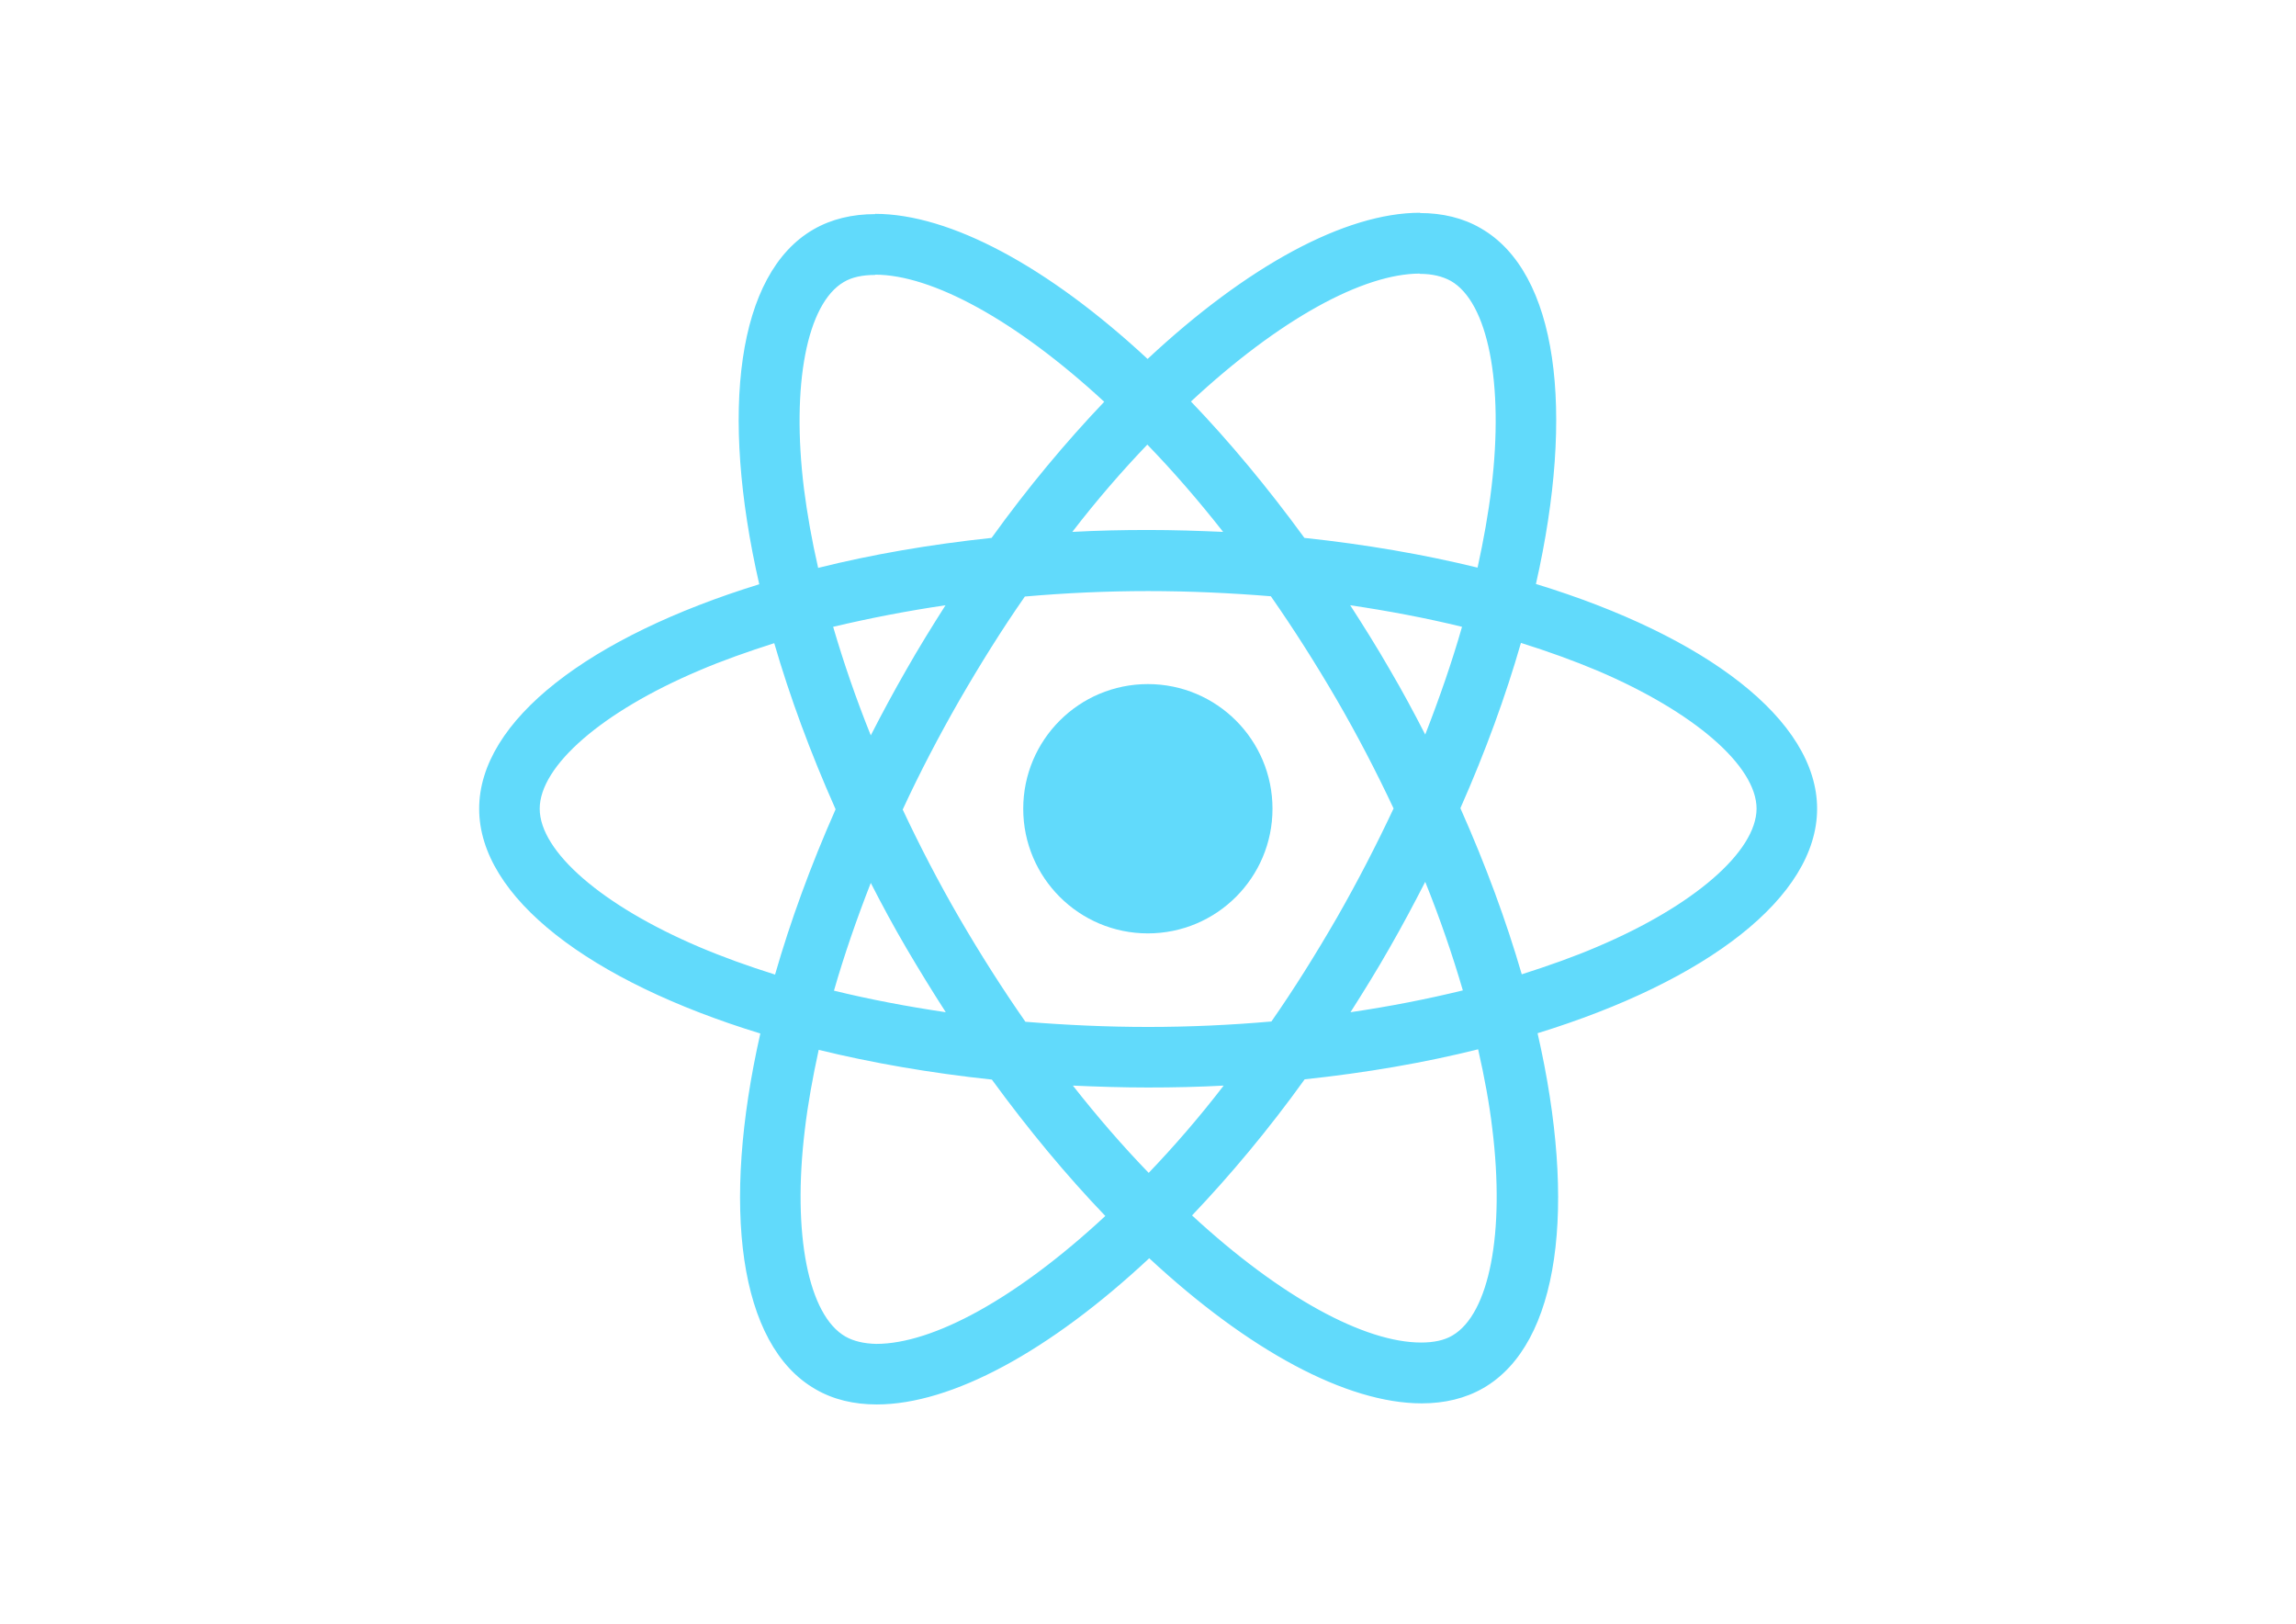
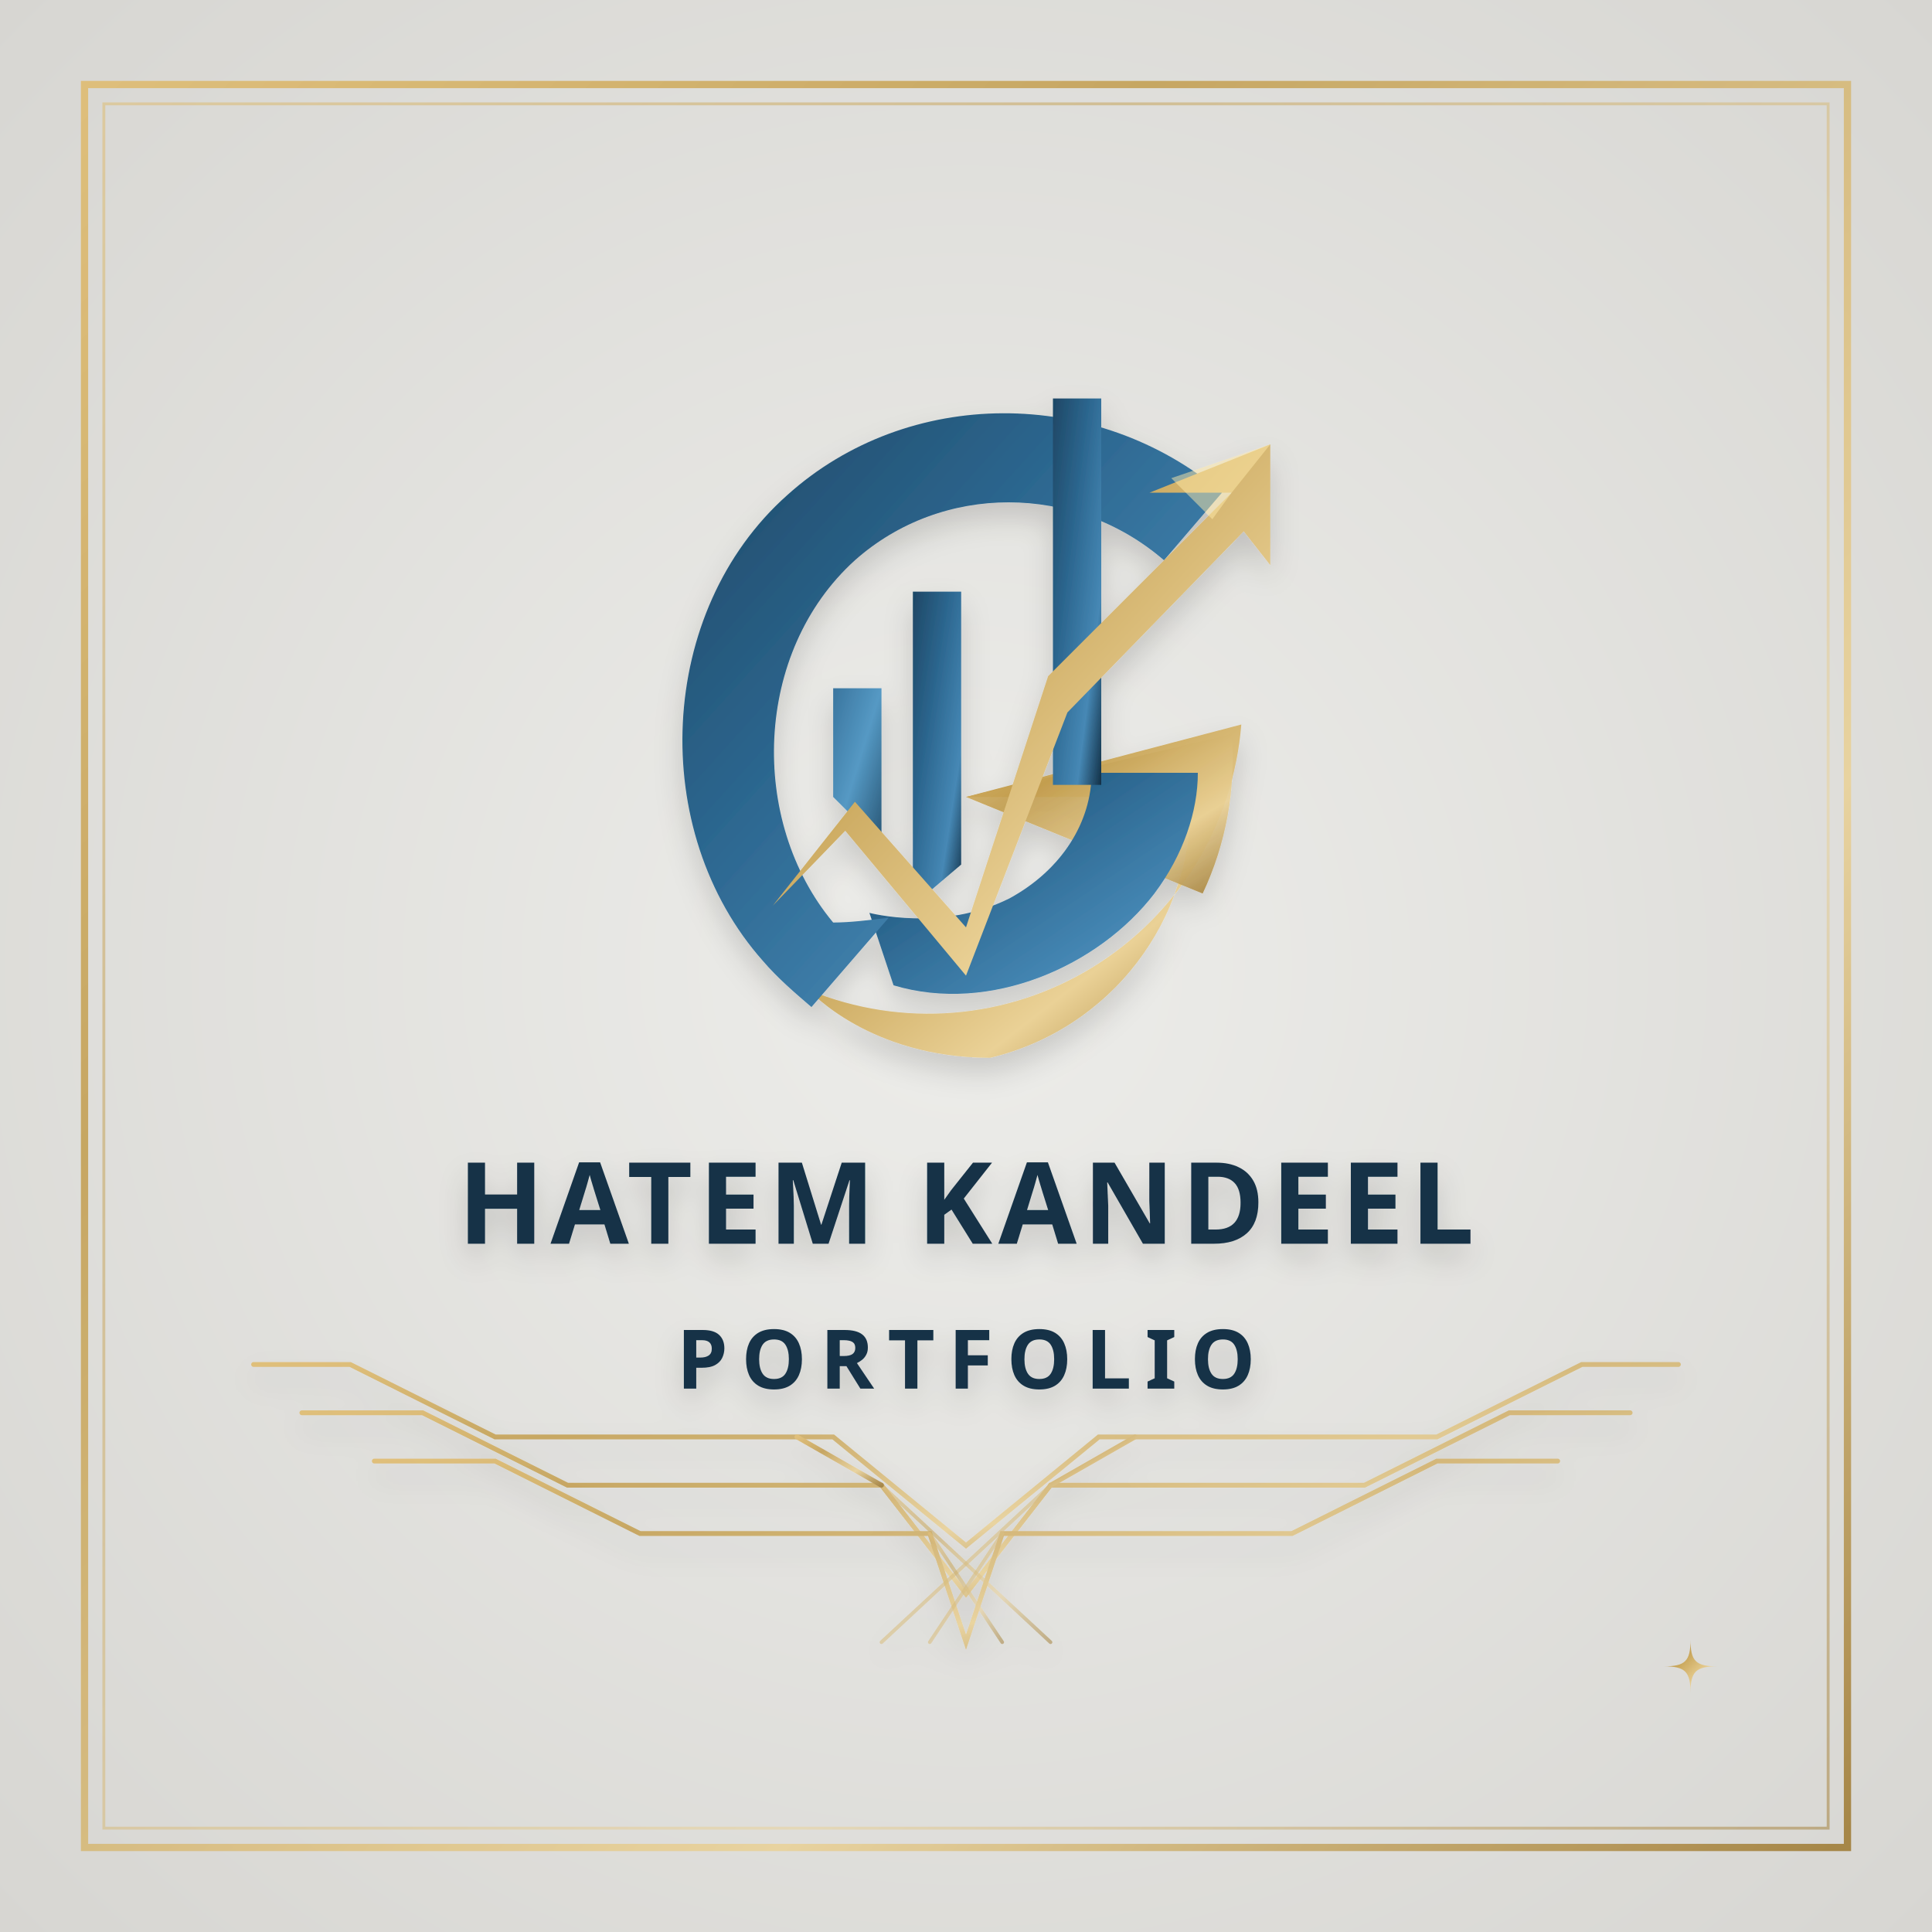
- <svg xmlns="http://www.w3.org/2000/svg" viewBox="0 0 841.9 595.3">
-   <g fill="#61DAFB">
-     <path d="M666.3 296.5c0-32.5-40.7-63.3-103.1-82.4 14.4-63.6 8-114.2-20.2-130.4-6.5-3.8-14.1-5.6-22.4-5.6v22.3c4.6 0 8.3.9 11.4 2.6 13.6 7.8 19.5 37.5 14.9 75.7-1.1 9.4-2.9 19.3-5.1 29.4-19.6-4.8-41-8.5-63.5-10.9-13.5-18.5-27.5-35.3-41.6-50 32.6-30.3 63.2-46.9 84-46.9V78c-27.5 0-63.5 19.6-99.9 53.6-36.4-33.8-72.4-53.2-99.9-53.2v22.3c20.7 0 51.4 16.5 84 46.6-14 14.7-28 31.4-41.3 49.9-22.6 2.4-44 6.1-63.6 11-2.3-10-4-19.7-5.2-29-4.7-38.2 1.1-67.9 14.6-75.8 3-1.8 6.9-2.6 11.5-2.6V78.5c-8.4 0-16 1.8-22.6 5.6-28.1 16.2-34.4 66.7-19.9 130.1-62.2 19.2-102.7 49.9-102.7 82.3 0 32.5 40.7 63.3 103.1 82.4-14.4 63.6-8 114.2 20.2 130.4 6.5 3.8 14.1 5.6 22.5 5.6 27.5 0 63.5-19.6 99.9-53.6 36.4 33.8 72.4 53.2 99.9 53.2 8.4 0 16-1.8 22.6-5.6 28.1-16.2 34.4-66.7 19.9-130.1 62-19.1 102.5-49.9 102.5-82.3zm-130.2-66.7c-3.7 12.9-8.3 26.2-13.5 39.5-4.1-8-8.4-16-13.1-24-4.6-8-9.5-15.8-14.4-23.4 14.2 2.1 27.9 4.7 41 7.9zm-45.8 106.5c-7.8 13.5-15.8 26.3-24.1 38.2-14.9 1.3-30 2-45.2 2-15.1 0-30.2-.7-45-1.9-8.3-11.9-16.4-24.6-24.2-38-7.6-13.1-14.5-26.4-20.8-39.8 6.2-13.4 13.2-26.8 20.7-39.9 7.8-13.5 15.8-26.3 24.1-38.2 14.9-1.3 30-2 45.2-2 15.1 0 30.2.7 45 1.9 8.3 11.9 16.4 24.6 24.2 38 7.6 13.1 14.5 26.4 20.8 39.8-6.3 13.4-13.2 26.8-20.7 39.9zm32.3-13c5.4 13.4 10 26.8 13.8 39.8-13.1 3.2-26.9 5.9-41.2 8 4.9-7.7 9.8-15.6 14.4-23.7 4.6-8 8.9-16.1 13-24.1zM421.2 430c-9.3-9.6-18.6-20.3-27.8-32 9 .4 18.2.7 27.5.7 9.4 0 18.7-.2 27.8-.7-9 11.7-18.3 22.4-27.5 32zm-74.4-58.9c-14.2-2.1-27.9-4.7-41-7.9 3.7-12.9 8.3-26.2 13.5-39.5 4.1 8 8.4 16 13.1 24 4.7 8 9.5 15.8 14.4 23.4zM420.7 163c9.3 9.6 18.6 20.3 27.8 32-9-.4-18.2-.7-27.5-.7-9.4 0-18.7.2-27.8.7 9-11.7 18.3-22.4 27.5-32zm-74 58.9c-4.9 7.7-9.8 15.6-14.4 23.7-4.6 8-8.9 16-13 24-5.4-13.4-10-26.8-13.8-39.8 13.1-3.1 26.9-5.8 41.2-7.9zm-90.5 125.2c-35.4-15.1-58.3-34.9-58.3-50.6 0-15.7 22.9-35.6 58.3-50.6 8.6-3.7 18-7 27.7-10.1 5.7 19.6 13.2 40 22.5 60.9-9.2 20.8-16.6 41.1-22.2 60.6-9.9-3.1-19.3-6.5-28-10.2zM310 490c-13.6-7.8-19.5-37.5-14.9-75.7 1.1-9.4 2.9-19.3 5.1-29.4 19.6 4.8 41 8.5 63.5 10.9 13.5 18.5 27.5 35.3 41.6 50-32.6 30.3-63.2 46.9-84 46.9-4.5-.1-8.3-1-11.3-2.7zm237.2-76.2c4.7 38.2-1.1 67.9-14.6 75.8-3 1.8-6.9 2.6-11.5 2.6-20.7 0-51.4-16.5-84-46.6 14-14.7 28-31.4 41.3-49.9 22.6-2.4 44-6.1 63.6-11 2.3 10.1 4.1 19.8 5.2 29.1zm38.5-66.7c-8.6 3.7-18 7-27.7 10.1-5.7-19.6-13.2-40-22.5-60.9 9.2-20.8 16.6-41.1 22.2-60.6 9.9 3.1 19.3 6.5 28.1 10.2 35.4 15.1 58.3 34.9 58.3 50.6-.1 15.7-23 35.6-58.4 50.6zM320.8 78.4z" />
-     <circle cx="420.9" cy="296.5" r="45.7" />
-     <path d="M520.5 78.1z" />
+ <svg xmlns="http://www.w3.org/2000/svg" id="logo-svg" viewBox="0 0 800 800" class="w-full h-full max-w-[480px] max-h-[480px] drop-shadow-xl transition-all duration-300">
+   <defs>
+     <radialGradient id="bg-grad" cx="50%" cy="50%" r="70%">
+       <stop offset="0%" stop-color="#EDEDEA">
+   </stop>
+       <stop offset="100%" stop-color="#D7D6D2">
+   </stop>
+     </radialGradient>
+     <linearGradient id="gold-gradient" x1="0%" y1="0%" x2="100%" y2="100%">
+       <stop offset="0%" stop-color="#DFBA6B">
+   </stop>
+       <stop offset="30%" stop-color="#C29D4E">
+   </stop>
+       <stop offset="70%" stop-color="#EAD196">
+   </stop>
+       <stop offset="100%" stop-color="#9E792F">
+   </stop>
+     </linearGradient>
+     <linearGradient id="blue-gradient" x1="0%" y1="0%" x2="100%" y2="100%">
+       <stop offset="0%" stop-color="#1E4765">
+   </stop>
+       <stop offset="40%" stop-color="#2D6891">
+   </stop>
+       <stop offset="75%" stop-color="#4688B5">
+   </stop>
+       <stop offset="100%" stop-color="#123046">
+   </stop>
+     </linearGradient>
+     <linearGradient id="light-blue-gradient" x1="0%" y1="0%" x2="100%" y2="100%">
+       <stop offset="0%" stop-color="#3A759E">
+   </stop>
+       <stop offset="50%" stop-color="#5599C4">
+   </stop>
+       <stop offset="100%" stop-color="#285675">
+   </stop>
+     </linearGradient>
+     <filter id="logo-shadow" x="-10%" y="-10%" width="120%" height="120%">
+       <feDropShadow dx="0" dy="6" stdDeviation="6" flood-color="#000000" flood-opacity="0.15">
+   </feDropShadow>
+     </filter>
+   </defs>
+   <rect id="svg-bg" width="800" height="800" fill="url(#bg-grad)">
+   </rect>
+   <rect id="border-outer" x="35" y="35" width="730" height="730" fill="none" stroke="url(#gold-gradient)" stroke-width="3" opacity="0.85">
+   </rect>
+   <rect id="border-inner" x="43" y="43" width="714" height="714" fill="none" stroke="url(#gold-gradient)" stroke-width="1.2" opacity="0.5">
+   </rect>
+   <g id="sparkle" transform="translate(700, 690) scale(1.1)">
+     <path d="M0,-10 C0,-2 2,0 10,0 C2,0 0,2 0,10 C0,2 -2,0 -10,0 C-2,0 0,-2 0,-10 Z" fill="url(#gold-gradient)">
+   </path>
+   </g>
+   <g filter="url(#logo-shadow)" transform="translate(0, -10)">
+     <g id="icon-group">
+       <path d="M 400,340 L 493,340 A 108,108 0 0,1 410,448 C 360,448 335,420 335,420 A 130,130 0 0,0 514,310 L 400,340 Z" fill="url(#gold-gradient)">
+   </path>
+       <path d="M 400,340 L 510,314 A 130,130 0 0,1 498,380 Z" fill="url(#gold-gradient)" opacity="0.9">
+   </path>
+       <path d="M 370,418 C 410,430 455,410 478,380 C 490,364 496,346 496,330 L 452,330 C 452,350 440,370 418,382 C 390,396 360,388 360,388 Z" fill="url(#blue-gradient)">
+   </path>
+       <path d="M 345,392 C 310,350 312,280 354,242 C 390,210 445,210 482,242 L 506,214 C 454,170 376,170 326,215 C 272,263 268,354 316,408 C 322,415 329,421 336,427 L 368,390 C 360,391 352,392 345,392 Z" fill="url(#blue-gradient)">
+   </path>
+       <path d="M 345,295 L 365,295 L 365,360 L 345,340 Z" fill="url(#light-blue-gradient)">
+   </path>
+       <path d="M 378,255 L 398,255 L 398,368 L 378,385 Z" fill="url(#blue-gradient)">
+   </path>
+       <path d="M 436,175 L 456,175 L 456,335 L 436,335 Z" fill="url(#blue-gradient)">
+   </path>
+       <g id="golden-arrow">
+         <path d="M 320,385 L 354,342 L 400,394 L 434,290 L 510,214 L 476,214 L 526,194 L 526,244 L 515,230 L 442,305 L 400,414 L 350,354 Z" fill="url(#gold-gradient)">
+   </path>
+         <polygon points="526,194 485,208 502,225 510,214" fill="#FFEAA7" opacity="0.5">
+   </polygon>
+       </g>
+     </g>
+     <text id="main-title" x="400" y="525" font-family="'Montserrat', 'Cairo', sans-serif" font-weight="900" font-size="47" fill="#123046" text-anchor="middle" letter-spacing="2.5" class="font-logo-eng transition-all duration-300">HATEM KANDEEL</text>
+     <text id="sub-title" x="400" y="585" font-family="'Montserrat', 'Cairo', sans-serif" font-weight="800" font-size="34" fill="#123046" text-anchor="middle" letter-spacing="5.5" class="font-logo-eng transition-all duration-300">PORTFOLIO</text>
+     <g id="art-deco-lines" stroke="url(#gold-gradient)" stroke-width="2" fill="none" opacity="0.85" stroke-linecap="round">
+       <line x1="85" y1="555" x2="225" y2="555">
+   </line>
+       <line x1="575" y1="555" x2="715" y2="555">
+   </line>
+       <path d="M 105,575 L 145,575 L 205,605 L 345,605 L 400,650 L 455,605 L 595,605 L 655,575 L 695,575">
+   </path>
+       <path d="M 125,595 L 175,595 L 235,625 L 365,625 L 400,670 L 435,625 L 565,625 L 625,595 L 675,595">
+   </path>
+       <path d="M 155,615 L 205,615 L 265,645 L 385,645 L 400,690 L 415,645 L 535,645 L 595,615 L 645,615">
+   </path>
+       <line x1="365" y1="625" x2="435" y2="690" stroke-width="1.5" opacity="0.6">
+   </line>
+       <line x1="435" y1="625" x2="365" y2="690" stroke-width="1.5" opacity="0.6">
+   </line>
+       <line x1="385" y1="645" x2="415" y2="690" stroke-width="1.5" opacity="0.6">
+   </line>
+       <line x1="415" y1="645" x2="385" y2="690" stroke-width="1.5" opacity="0.6">
+   </line>
+       <line x1="330" y1="605" x2="365" y2="625">
+   </line>
+       <line x1="470" y1="605" x2="435" y2="625">
+   </line>
+     </g>
  </g>
</svg>
